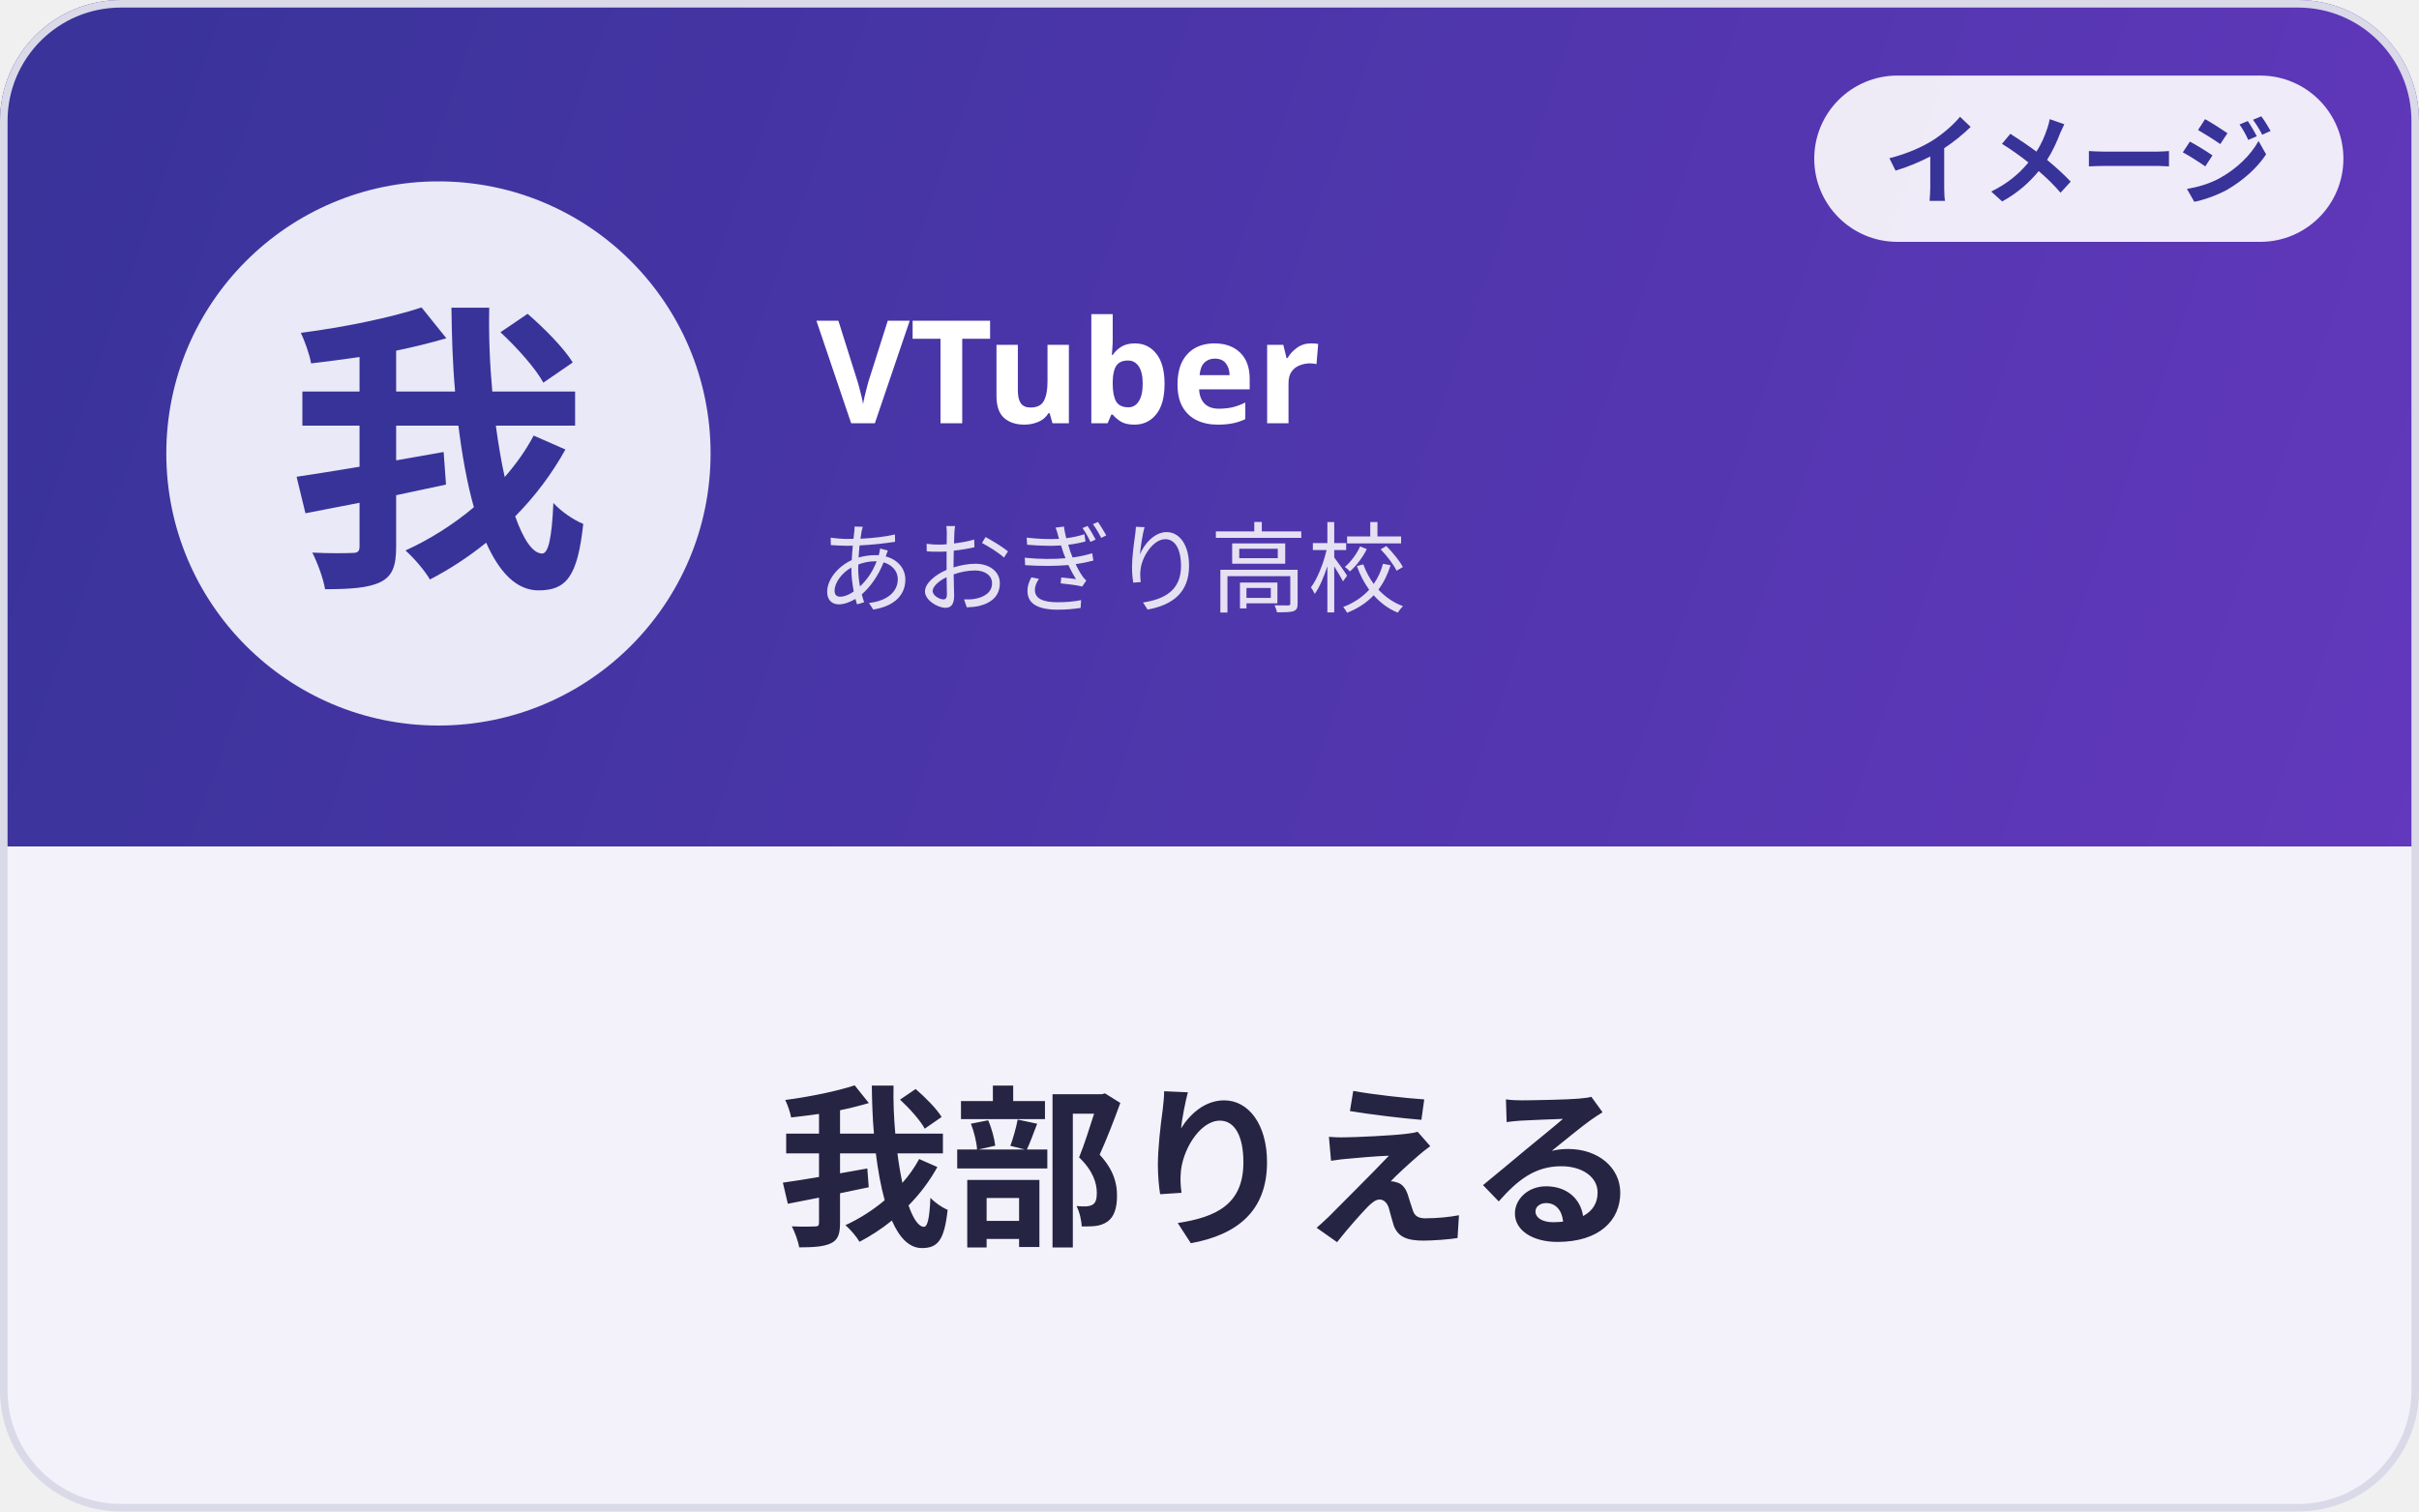
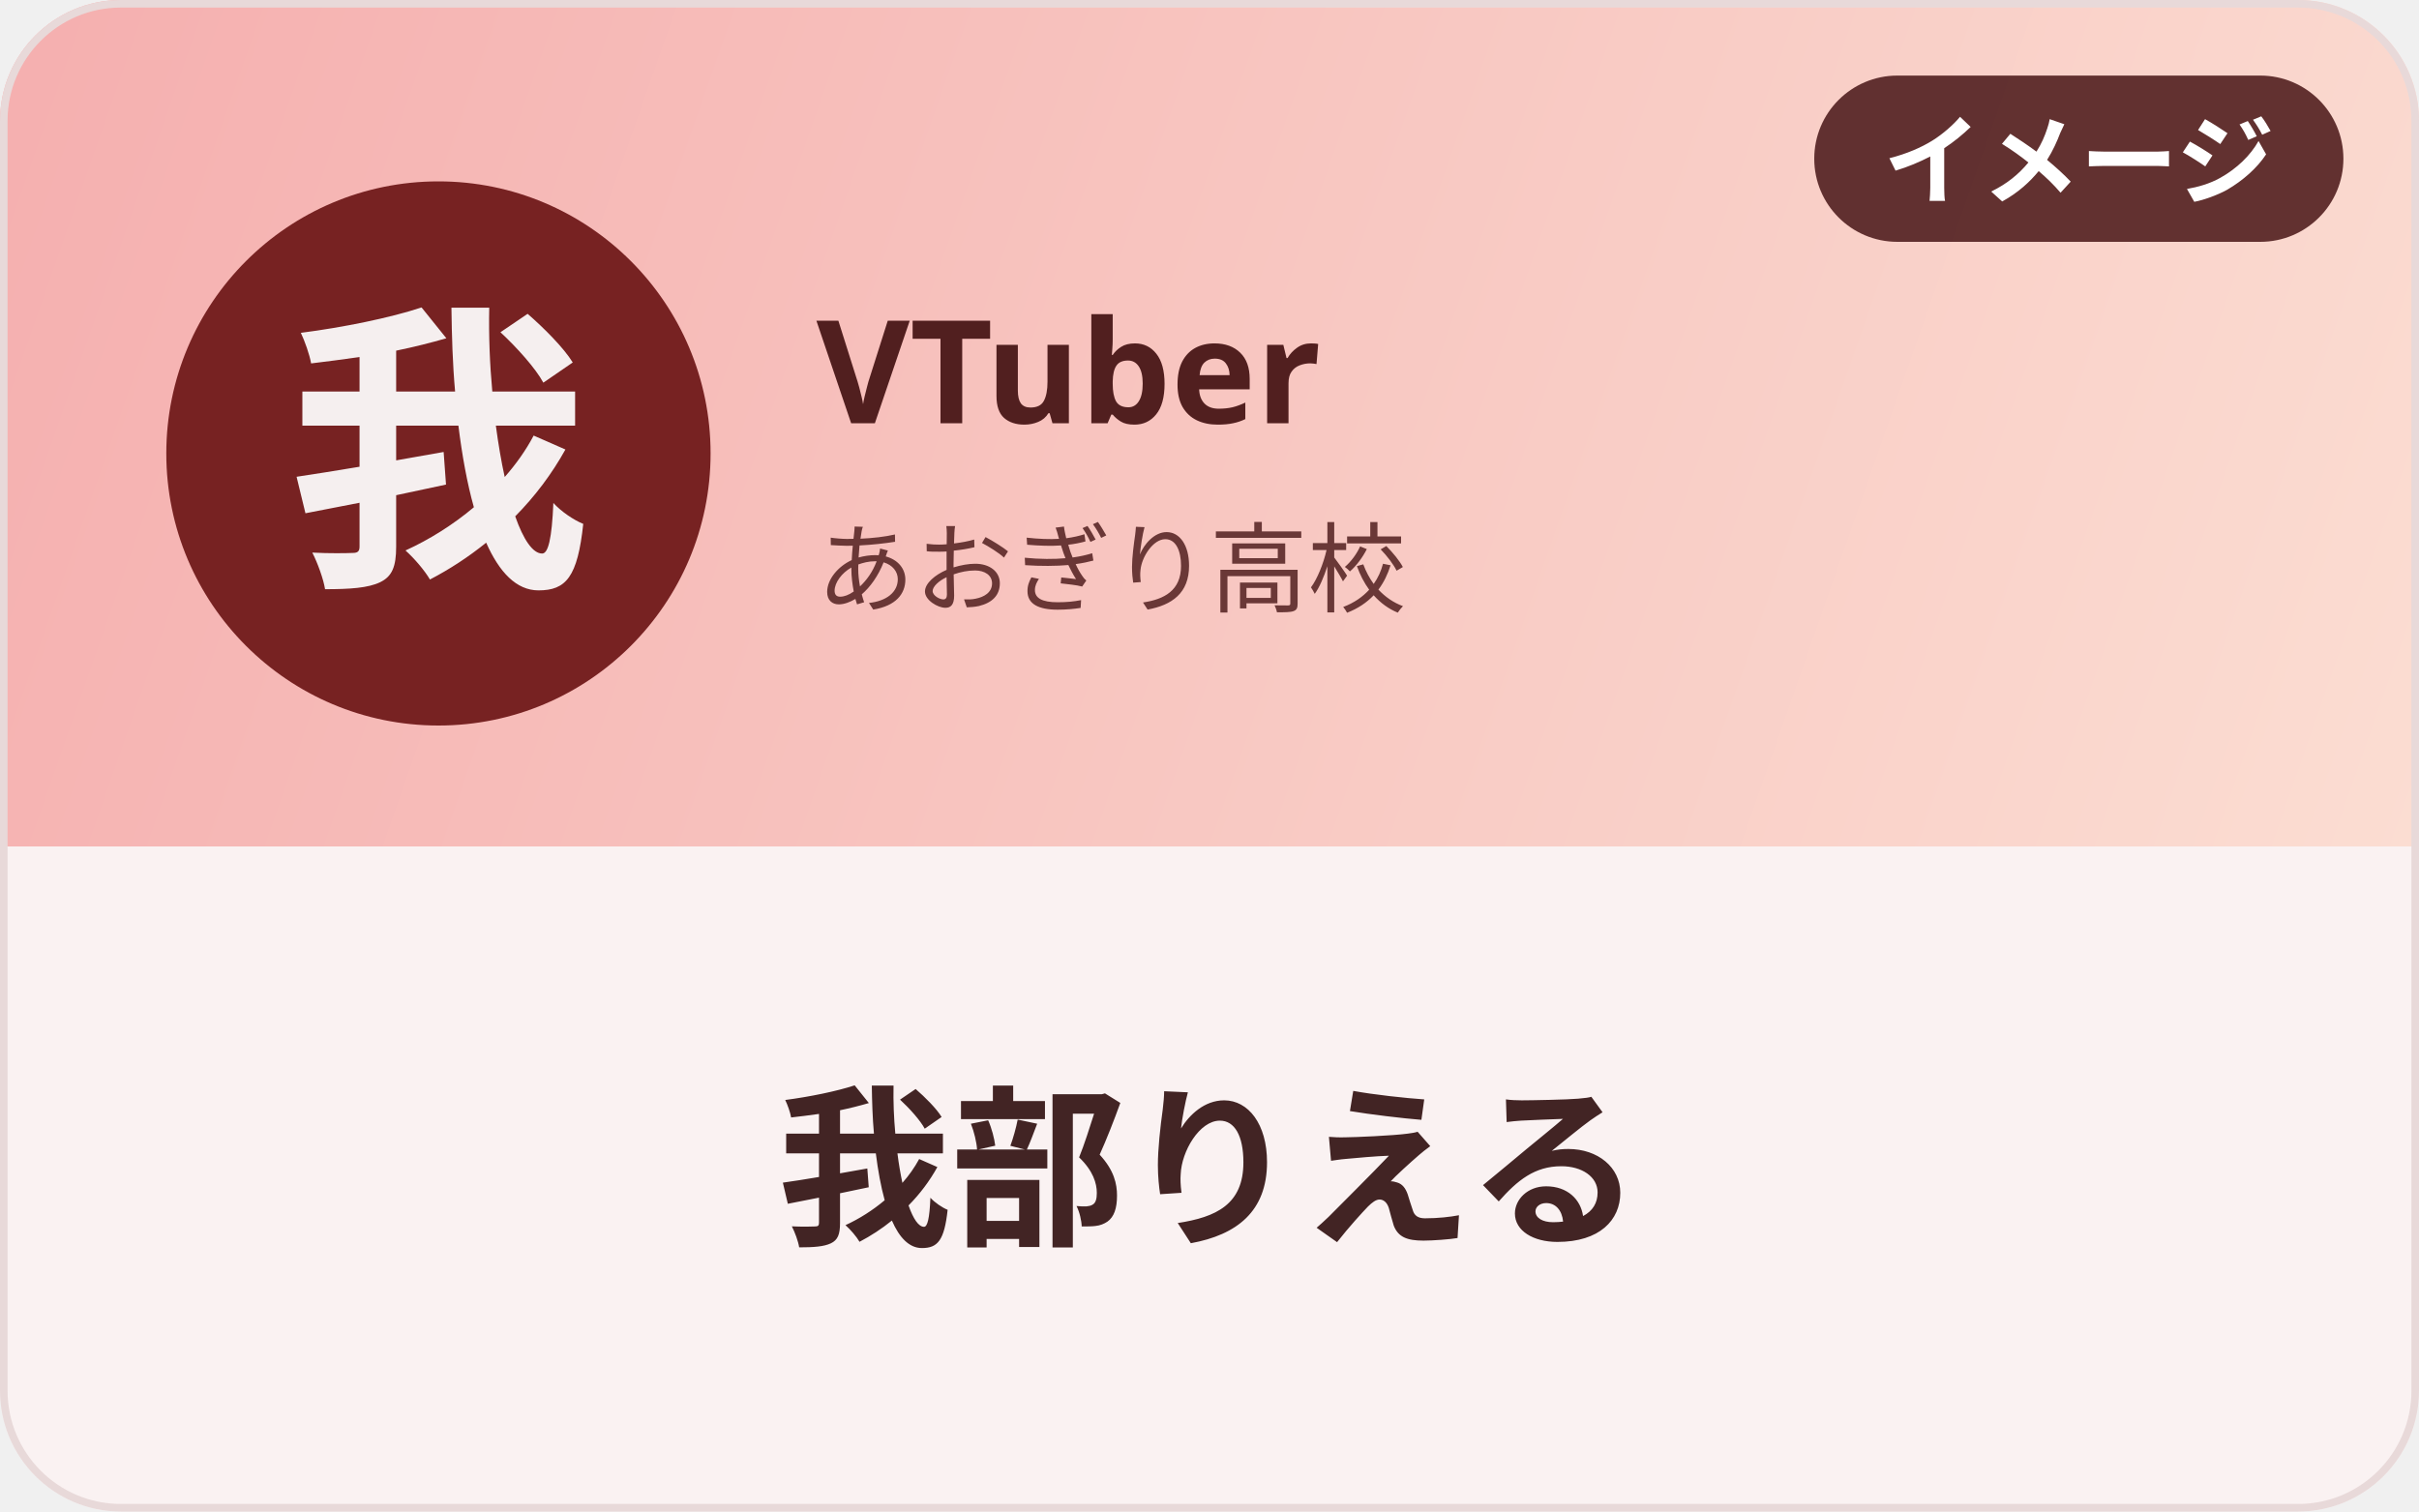
<svg xmlns="http://www.w3.org/2000/svg" viewBox="0 0 320 200" width="320" height="200" role="img" aria-label="我部りえるのイメージ画像">
  <defs>
    <linearGradient id="g1c7a4bf3d3" gradientUnits="userSpaceOnUse" x1="0" y1="0" x2="320" y2="112">
-       <stop offset="0" stop-color="#383399" />
-       <stop offset="1" stop-color="#6238bc" />
+       <stop offset="0" stop-color="#f5afaf" />
+       <stop offset="1" stop-color="#fbddd2" />
    </linearGradient>
    <clipPath id="c1c7a4bf3d3">
      <rect x="0" y="0" width="320" height="200" rx="16" />
    </clipPath>
  </defs>
  <g clip-path="url(#c1c7a4bf3d3)" font-family="'Hiragino Sans','Noto Sans JP','Yu Gothic',sans-serif">
-     <rect x="0" y="0" width="320" height="200" fill="#f3f2fa" />
+     <rect x="0" y="0" width="320" height="200" fill="#faf2f2" />
    <rect x="0" y="0" width="320" height="112" fill="url(#g1c7a4bf3d3)" />
-     <circle cx="58" cy="60" r="36" fill="#e9e9f7" />
-     <text x="58" y="74.4" text-anchor="middle" font-size="40" font-weight="700" fill="#383399">我</text>
-     <text x="108" y="56" font-size="19" font-weight="700" fill="#ffffff">VTuber</text>
-     <text x="108" y="80" font-size="13" fill="#ffffff" fill-opacity="0.85">あおぎり高校</text>
-     <rect x="240" y="10" width="70" height="22" rx="11" fill="#ffffff" fill-opacity="0.9" />
-     <text x="275" y="26" text-anchor="middle" font-size="13" font-weight="600" fill="#383399">イメージ</text>
-     <text x="160" y="163.0" text-anchor="middle" font-size="23" font-weight="700" fill="#252442">我部りえる</text>
+     <circle cx="58" cy="60" r="36" fill="#772222" />
+     <text x="58" y="74.4" text-anchor="middle" font-size="40" font-weight="700" fill="#f5efef">我</text>
+     <text x="108" y="56" font-size="19" font-weight="700" fill="#511f1f">VTuber</text>
+     <text x="108" y="80" font-size="13" fill="#511f1f" fill-opacity="0.85">あおぎり高校</text>
+     <rect x="240" y="10" width="70" height="22" rx="11" fill="#511f1f" fill-opacity="0.9" />
+     <text x="275" y="26" text-anchor="middle" font-size="13" font-weight="600" fill="#ffffff">イメージ</text>
+     <text x="160" y="163.0" text-anchor="middle" font-size="23" font-weight="700" fill="#422424">我部りえる</text>
  </g>
-   <rect x="0.5" y="0.5" width="319" height="199" rx="15.5" fill="none" stroke="#dad9e8" />
+   <rect x="0.5" y="0.5" width="319" height="199" rx="15.5" fill="none" stroke="#e8d9d9" />
</svg>
